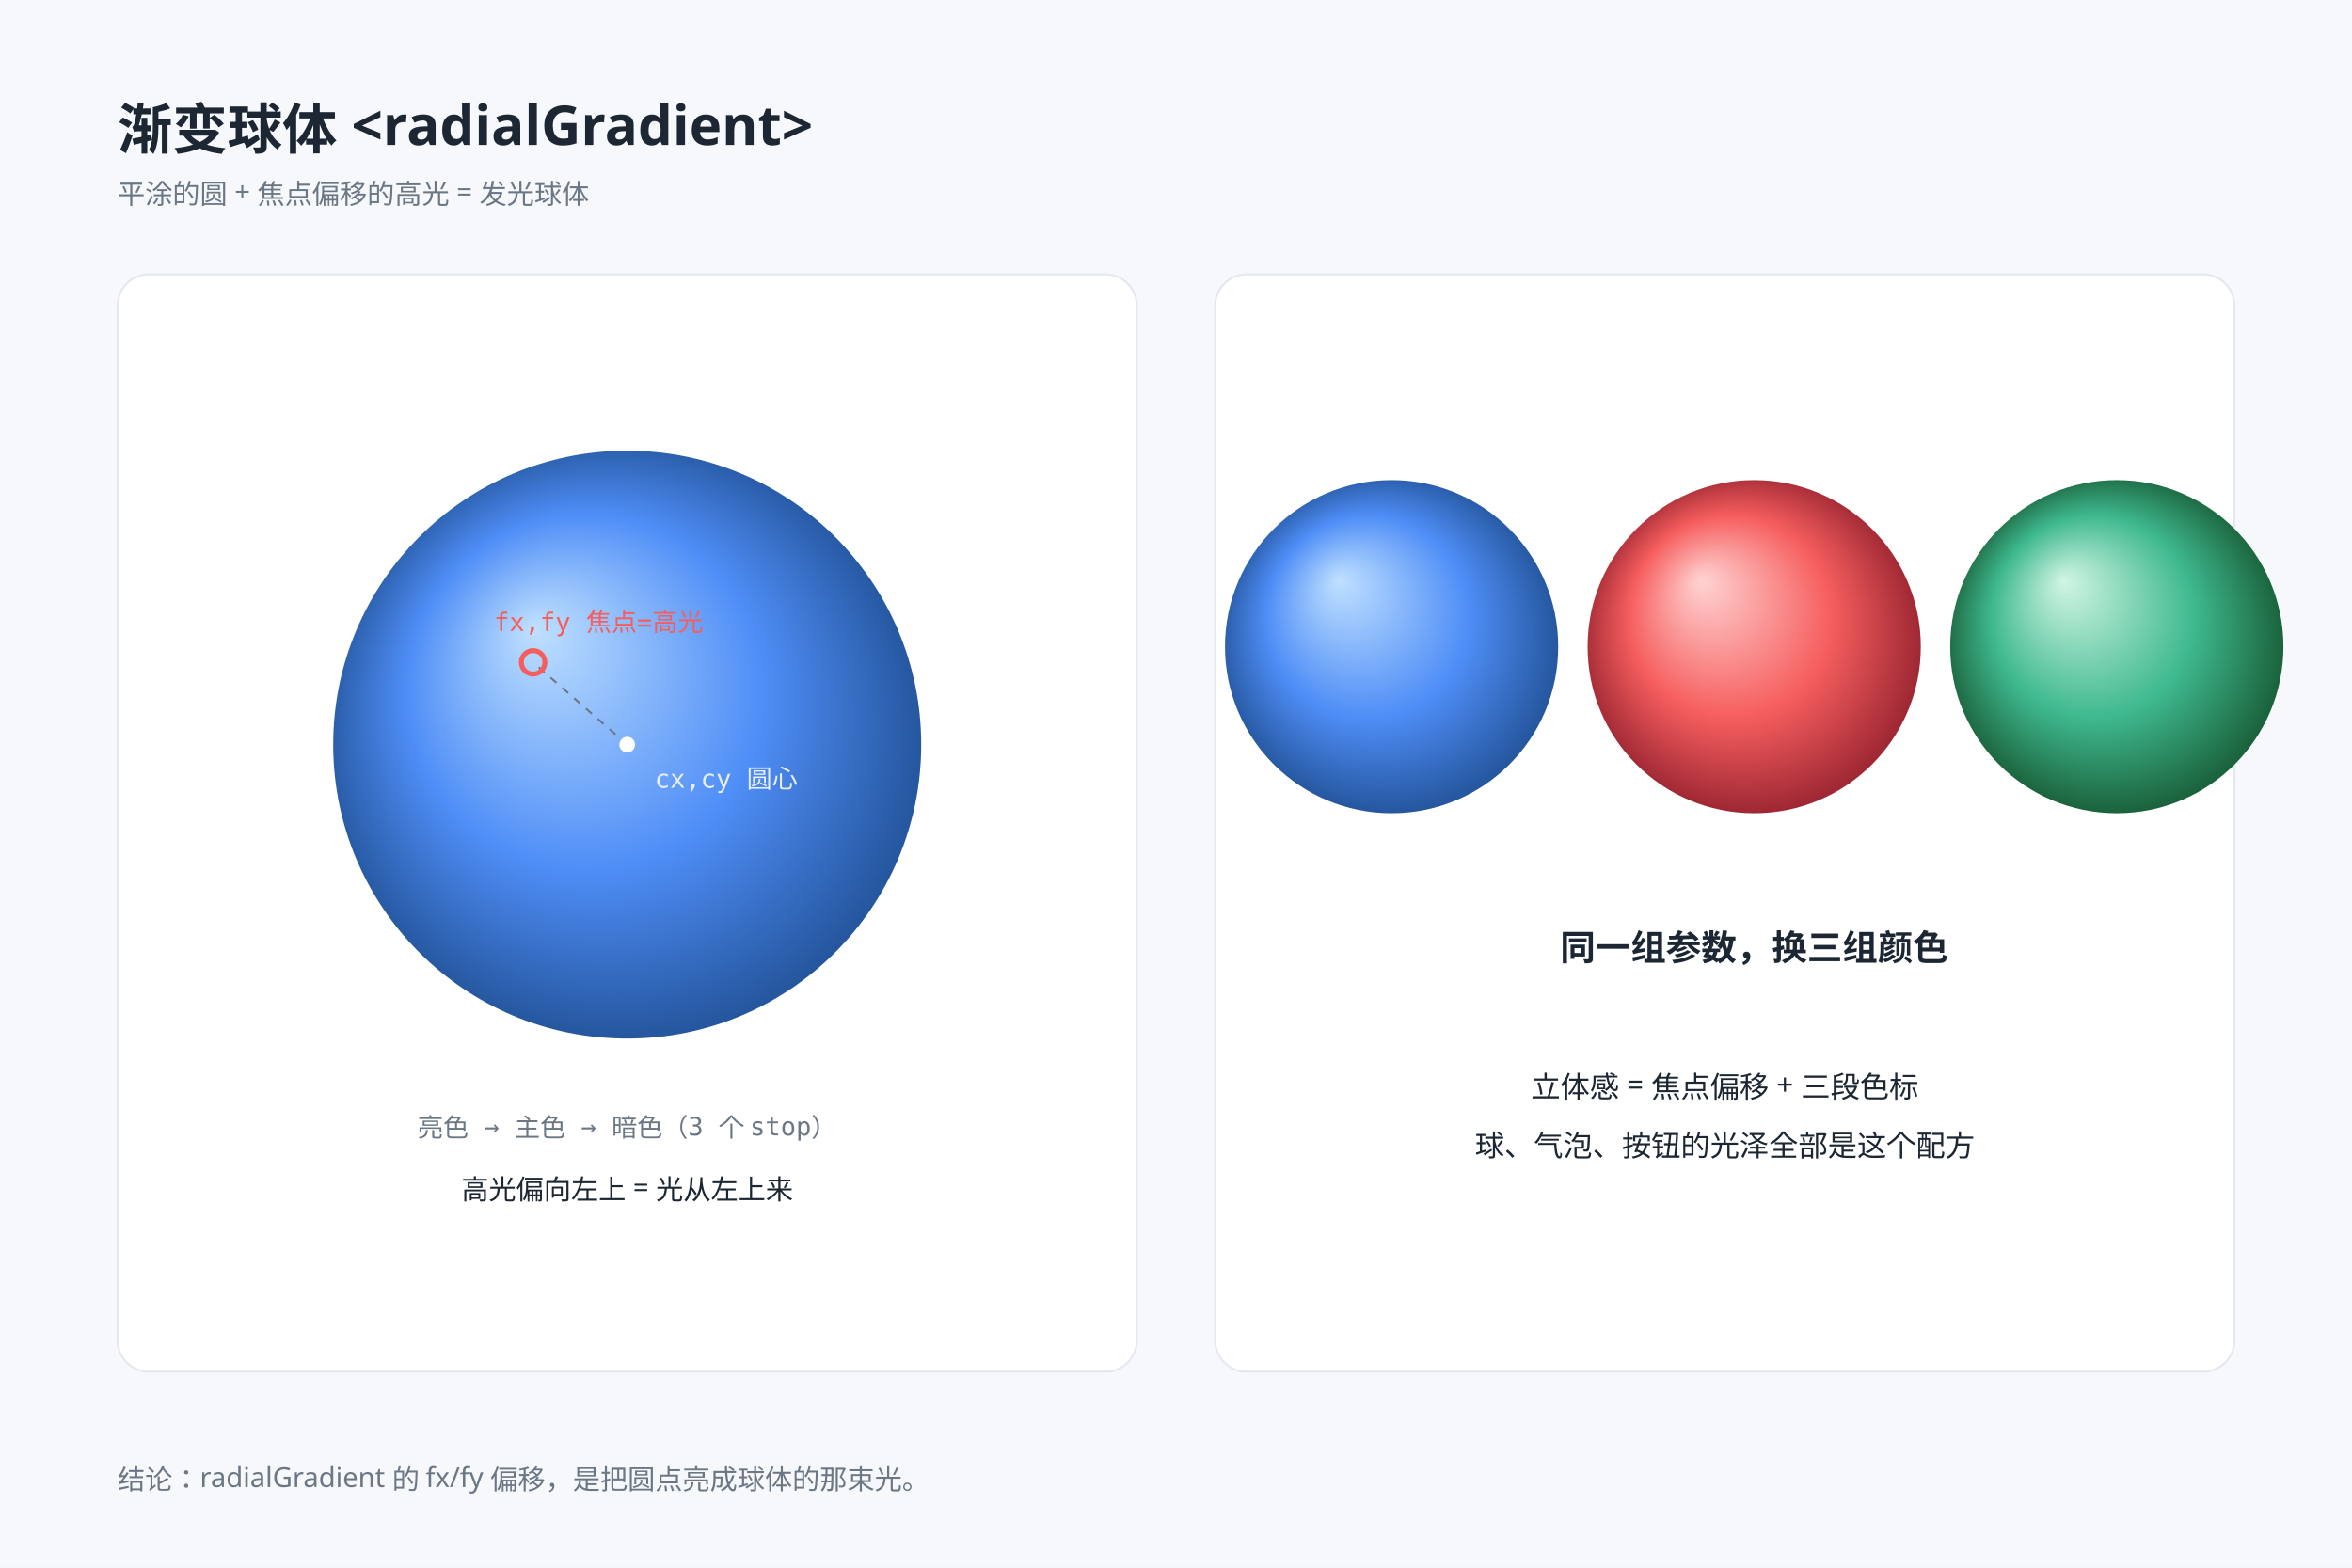
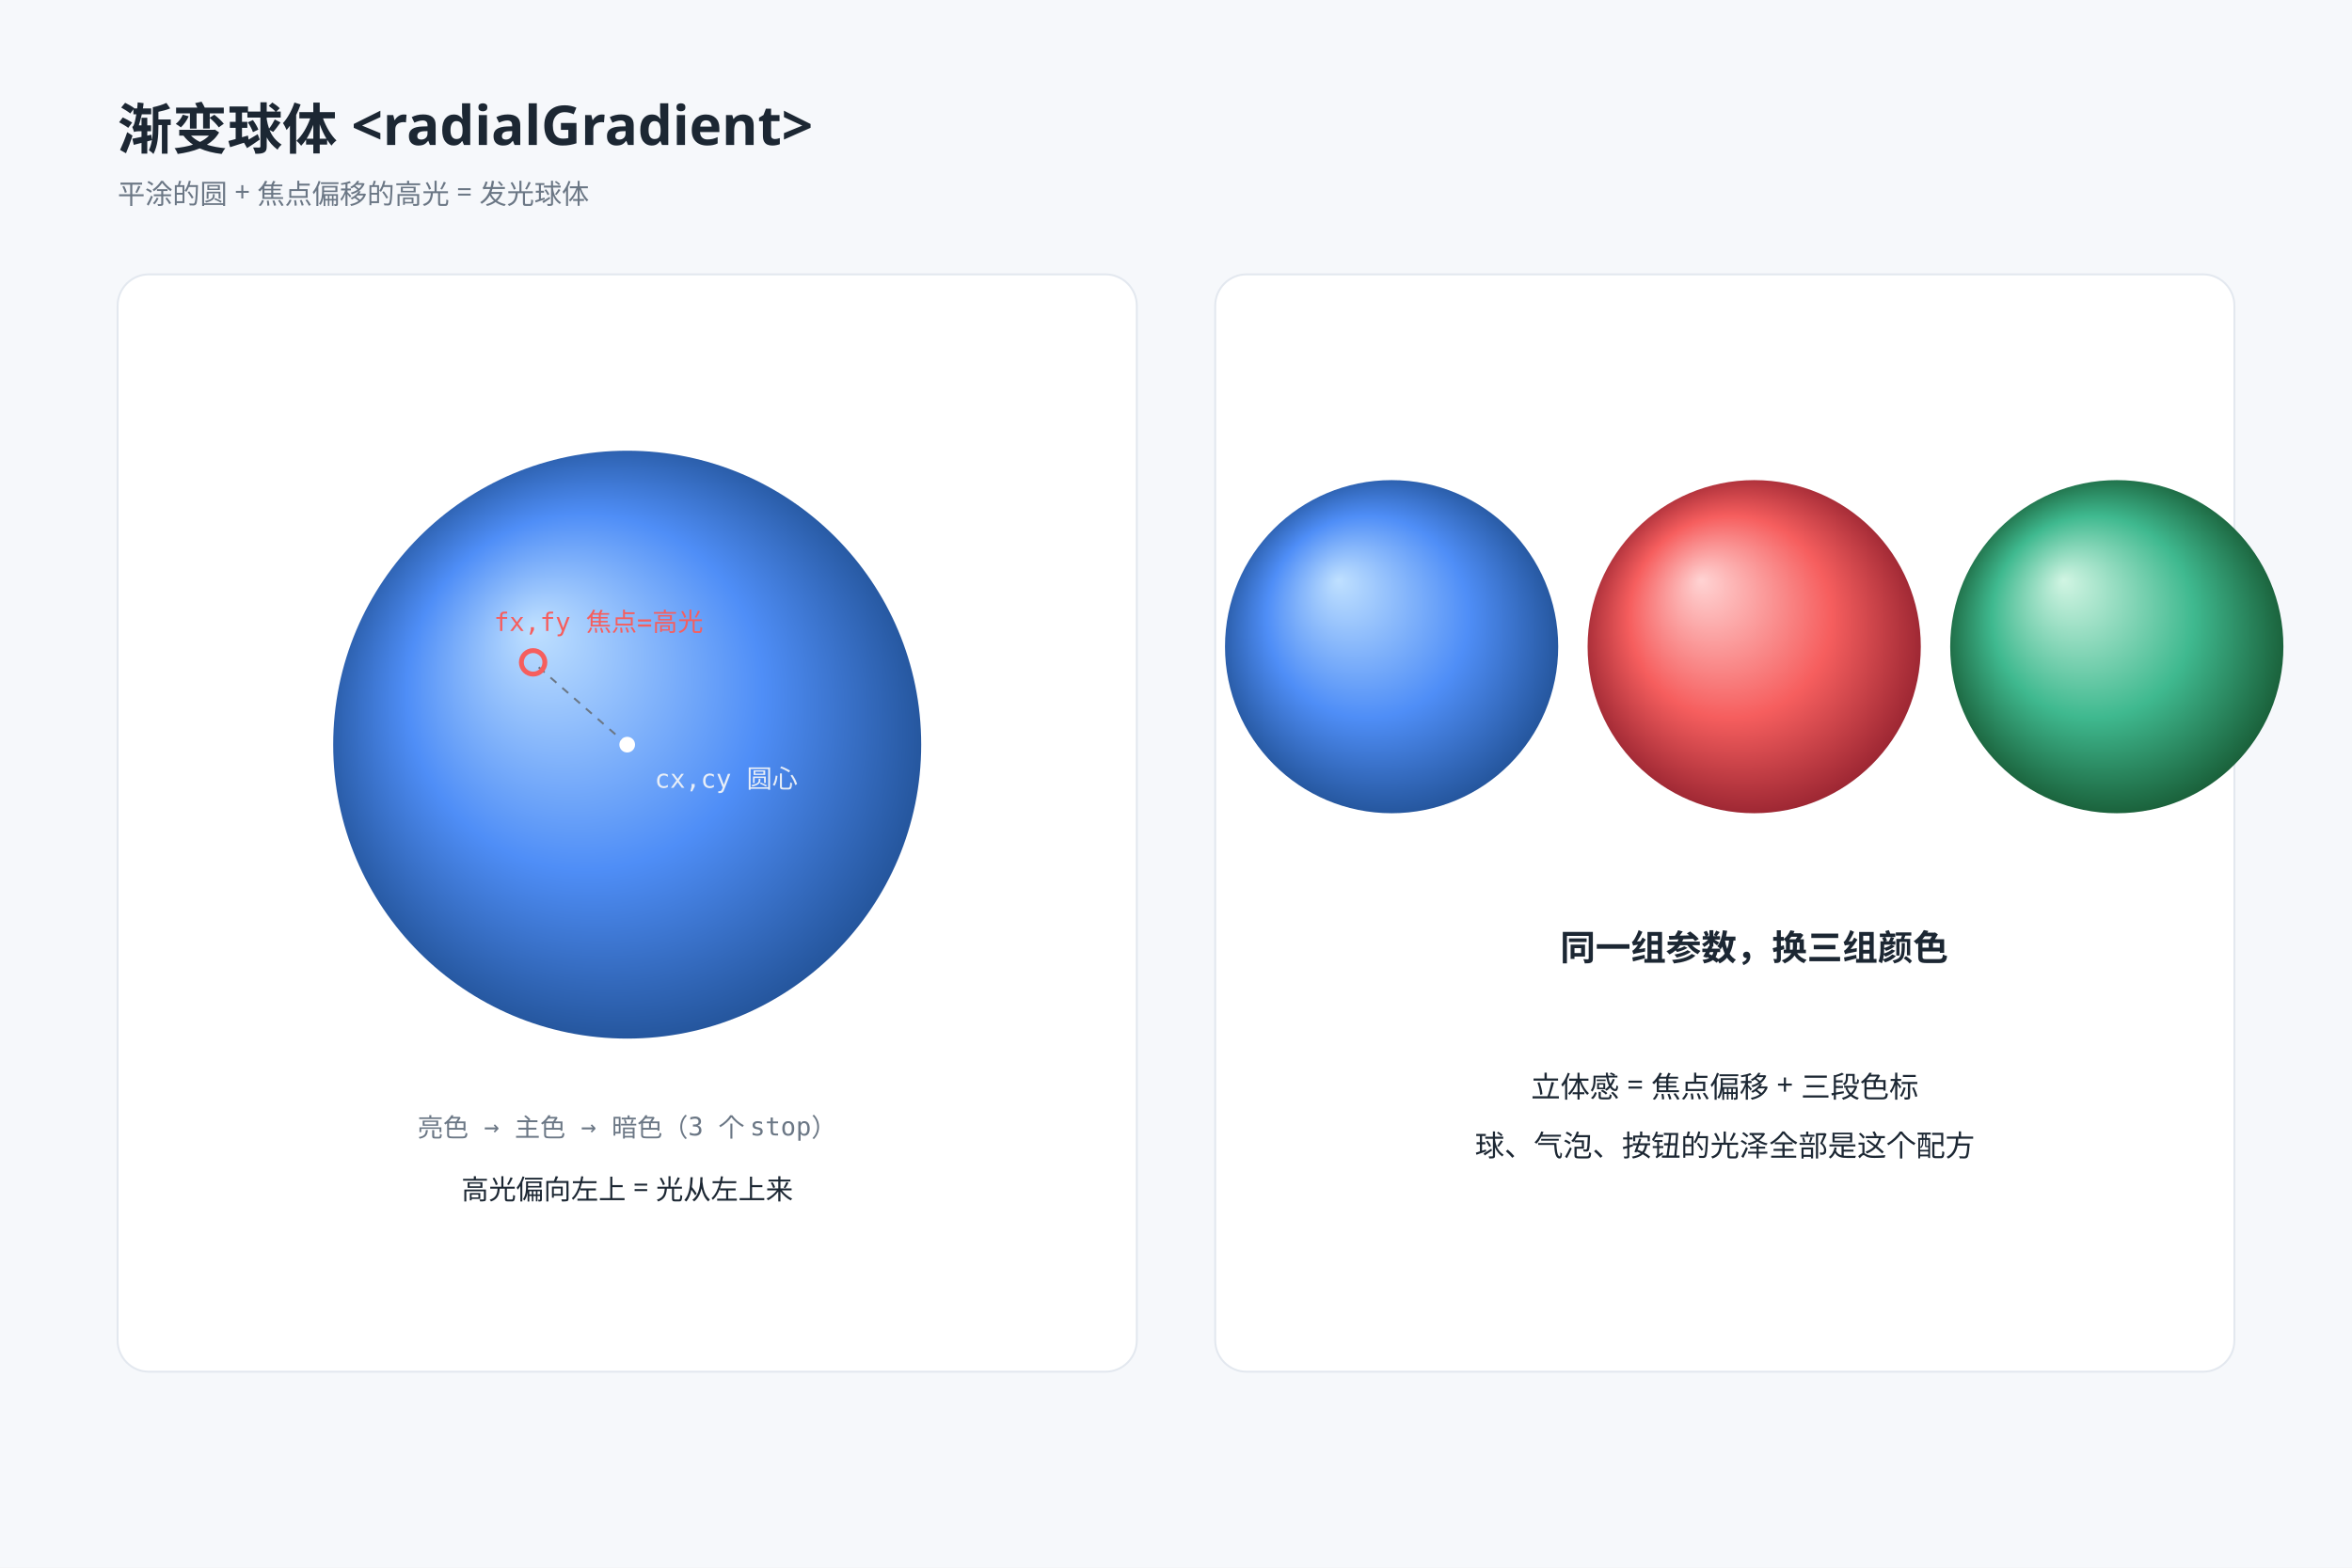
<svg xmlns="http://www.w3.org/2000/svg" width="1200" height="800" viewBox="0 0 1200 800" font-family="PingFang SC, Hiragino Sans GB, Microsoft YaHei, sans-serif">
  <rect width="1200" height="800" fill="#f6f8fb" />
  <text x="60" y="76" font-size="28" font-weight="700" fill="#1c2733">渐变球体 &lt;radialGradient&gt;</text>
  <text x="60" y="104" font-size="14" fill="#6b7785">平涂的圆 + 焦点偏移的高光 = 发光球体</text>
  <defs>
    <radialGradient id="gs" cx="0.5" cy="0.5" r="0.55" fx="0.34" fy="0.3">
      <stop offset="0" stop-color="#bfe0ff" />
      <stop offset="0.55" stop-color="#4f8ef7" />
      <stop offset="1" stop-color="#1e4d8f" />
    </radialGradient>
    <radialGradient id="gsr" cx="0.5" cy="0.5" r="0.55" fx="0.34" fy="0.3">
      <stop offset="0" stop-color="#ffd3d3" />
      <stop offset="0.55" stop-color="#f65e5e" />
      <stop offset="1" stop-color="#8f1e2c" />
    </radialGradient>
    <radialGradient id="gsg" cx="0.5" cy="0.5" r="0.55" fx="0.34" fy="0.3">
      <stop offset="0" stop-color="#d1f5e3" />
      <stop offset="0.55" stop-color="#3fb98f" />
      <stop offset="1" stop-color="#14532d" />
    </radialGradient>
  </defs>
  <g>
    <rect x="60" y="140" width="520" height="560" rx="16" fill="#ffffff" stroke="#e3e8ef" />
    <circle cx="320" cy="380" r="150" fill="url(#gs)" />
    <line x1="320" y1="380" x2="272" y2="338" stroke="#6b7785" stroke-dasharray="4 4" />
    <circle cx="272" cy="338" r="6" fill="none" stroke="#f65e5e" stroke-width="2.5" />
    <text x="252" y="322" font-size="13" fill="#f65e5e" font-family="SFMono-Regular, Menlo, monospace">fx,fy 焦点=高光</text>
    <circle cx="320" cy="380" r="4" fill="#fff" />
    <text x="334" y="402" font-size="13" fill="#e8eef7" font-family="SFMono-Regular, Menlo, monospace">cx,cy 圆心</text>
    <text x="320" y="580" font-size="13" fill="#6b7785" text-anchor="middle" font-family="SFMono-Regular, Menlo, monospace">亮色 → 主色 → 暗色（3 个 stop）</text>
    <text x="320" y="612" font-size="14" fill="#1c2733" text-anchor="middle">高光偏向左上 = 光从左上来</text>
  </g>
  <g>
    <rect x="620" y="140" width="520" height="560" rx="16" fill="#ffffff" stroke="#e3e8ef" />
    <circle cx="710" cy="330" r="85" fill="url(#gs)" />
    <circle cx="895" cy="330" r="85" fill="url(#gsr)" />
    <circle cx="1080" cy="330" r="85" fill="url(#gsg)" />
    <text x="895" y="490" font-size="18" font-weight="600" fill="#1c2733" text-anchor="middle">同一组参数，换三组颜色</text>
    <text x="880" y="560" font-size="15" fill="#1c2733" text-anchor="middle">立体感 = 焦点偏移 + 三段色标</text>
    <text x="880" y="590" font-size="15" fill="#1c2733" text-anchor="middle">球、气泡、按钮的光泽全部是这个配方</text>
  </g>
-   <text x="60" y="760" font-size="14" fill="#6b7785">结论：radialGradient 的 fx/fy 偏移，是把圆点亮成球体的那束光。</text>
</svg>
